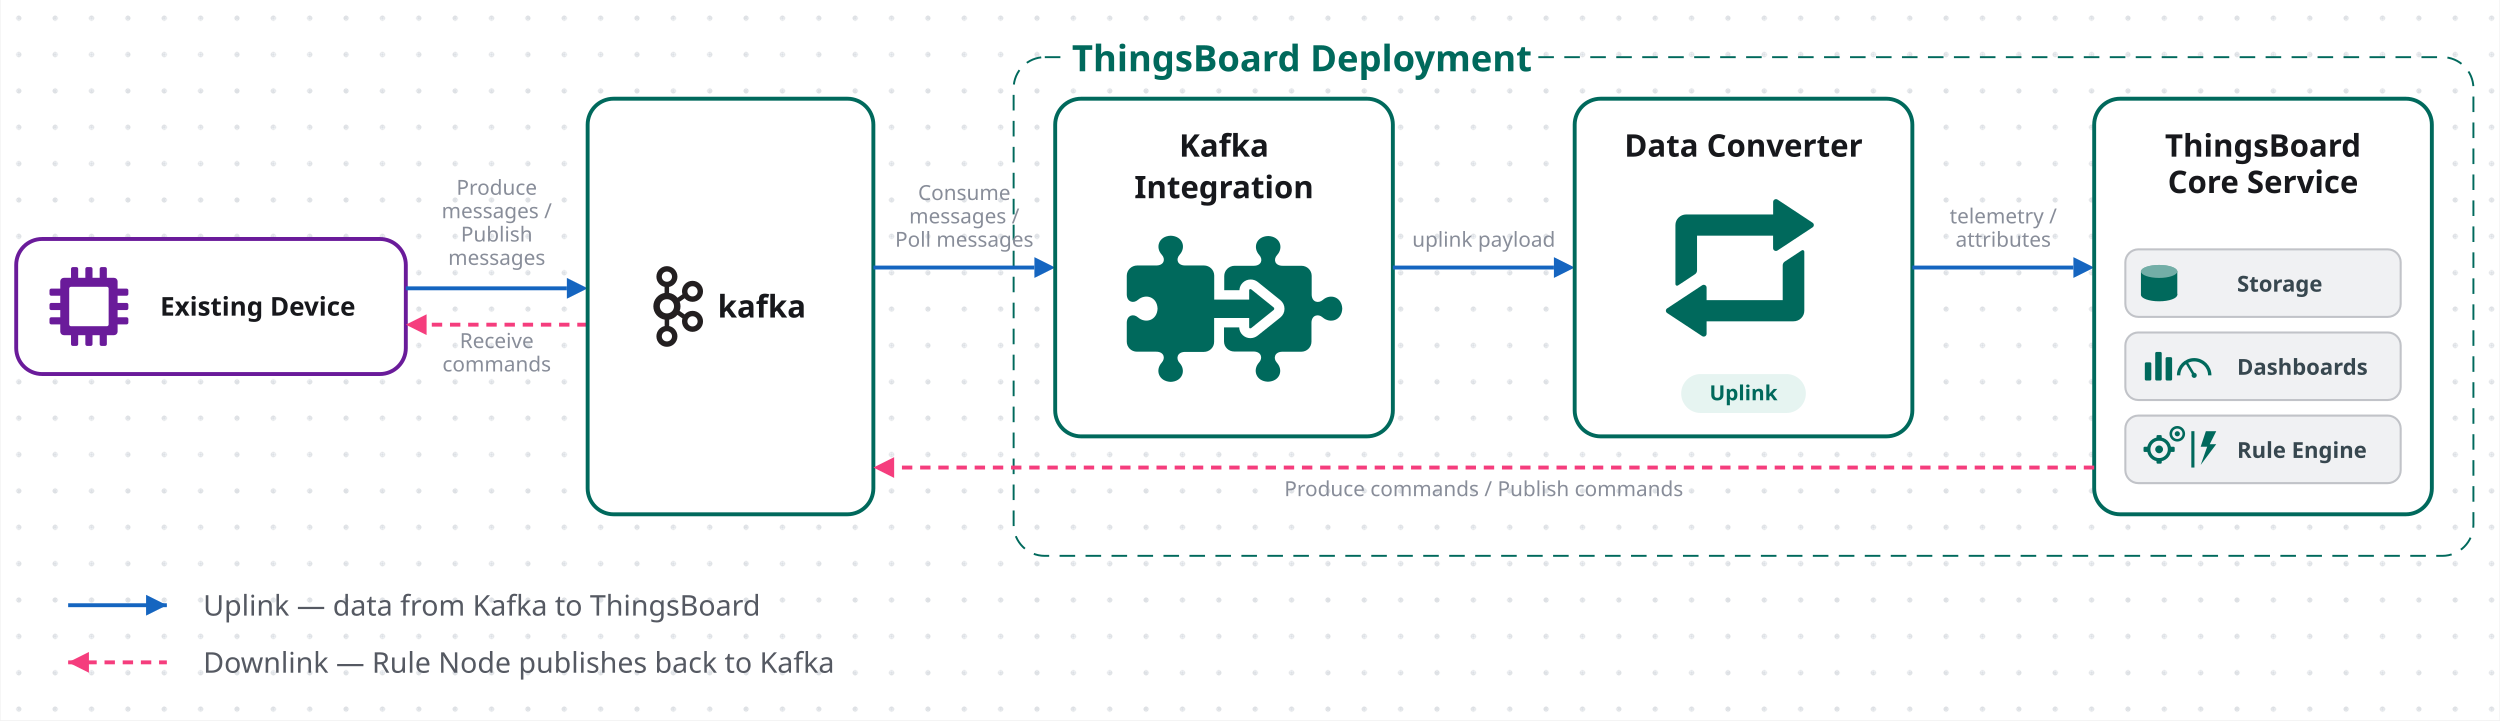
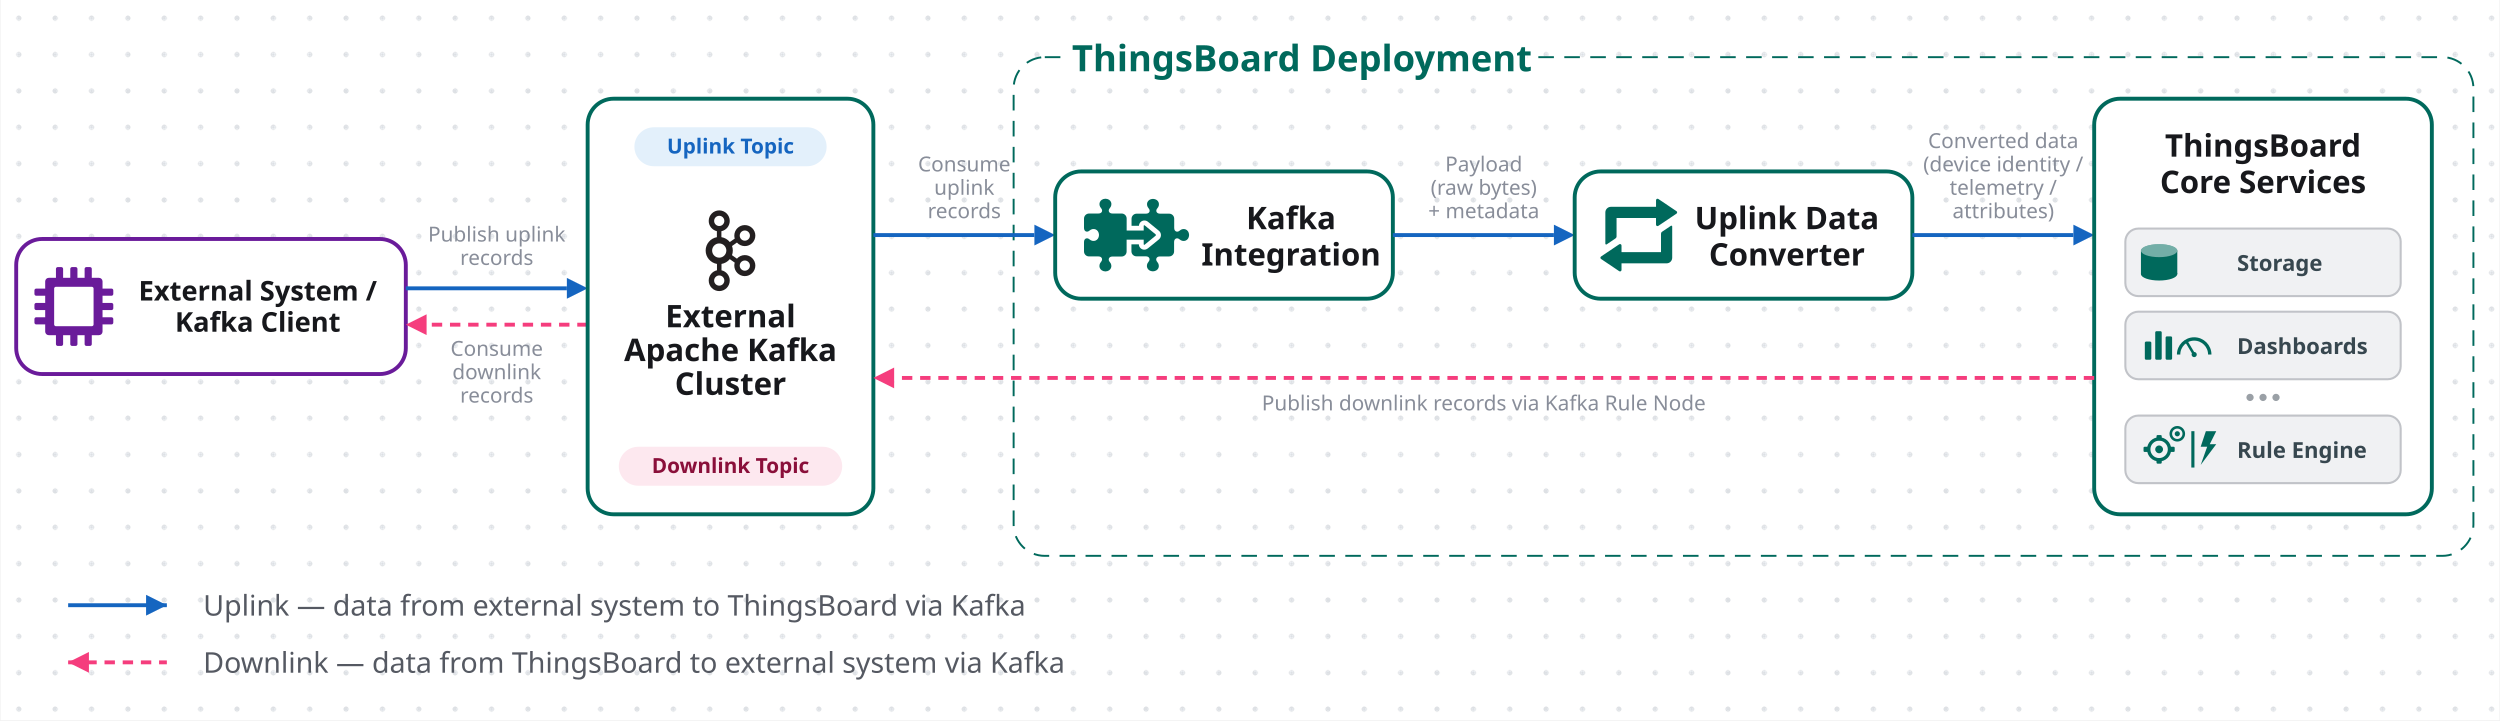
<svg xmlns="http://www.w3.org/2000/svg" width="1430" height="412" viewBox="0 0 962 277.3">
  <defs>
    <pattern id="dots" x="0" y="0" width="14" height="14" patternUnits="userSpaceOnUse">
      <circle cx="7" cy="7" r="1" fill="#dde0e4" />
    </pattern>
    <clipPath id="clip0">
      <path fill="#fff" d="M0 0h962v277.3H0z" />
    </clipPath>
  </defs>
  <g clip-path="url(#clip0)">
    <path fill="#fff" d="M0 0h962v277.3H0z" />
    <rect width="962" height="277.3" fill="url(#dots)" />
    <g transform="translate(0,33)">
      <rect x="390" y="-11" width="562" height="192" rx="12" fill="none" stroke="#00695c" stroke-width="0.75" stroke-dasharray="6,4" />
      <rect x="410" y="-18" width="178" height="14" fill="#fff" />
      <text x="501" y="-11" text-anchor="middle" font-family="system-ui,sans-serif" font-size="14" fill="#00695c" font-weight="600" dominant-baseline="central" textLength="174" lengthAdjust="spacing">ThingsBoard Deployment</text>
      <rect x="6" y="59" width="150" height="52" rx="10" fill="#fff" stroke="#6a1b9a" stroke-width="1.5" />
-       <g transform="translate(13.3,64.3) scale(0.69)" fill="#6a1b9a">
+       <g transform="translate(7.5,64.3) scale(0.69)" fill="#6a1b9a">
        <rect x="14" y="14" width="32" height="32" rx="2" fill="#6a1b9a" />
        <rect x="19" y="19" width="22" height="22" rx="1" fill="#fff" />
        <rect x="20" y="8" width="4" height="7" rx="1" />
        <rect x="28" y="8" width="4" height="7" rx="1" />
        <rect x="36" y="8" width="4" height="7" rx="1" />
        <rect x="20" y="45" width="4" height="7" rx="1" />
        <rect x="28" y="45" width="4" height="7" rx="1" />
        <rect x="36" y="45" width="4" height="7" rx="1" />
        <rect x="8" y="20" width="7" height="4" rx="1" />
        <rect x="8" y="28" width="7" height="4" rx="1" />
        <rect x="8" y="36" width="7" height="4" rx="1" />
        <rect x="45" y="20" width="7" height="4" rx="1" />
        <rect x="45" y="28" width="7" height="4" rx="1" />
        <rect x="45" y="36" width="7" height="4" rx="1" />
      </g>
-       <text x="99" y="85" text-anchor="middle" font-family="system-ui,sans-serif" font-size="10" fill="#17181c" font-weight="600" dominant-baseline="middle">Existing Device</text>
+       <text x="99" y="79" text-anchor="middle" font-family="system-ui,sans-serif" font-size="10.5" fill="#17181c" font-weight="600" dominant-baseline="middle">External System /</text>
+       <text x="99" y="91" text-anchor="middle" font-family="system-ui,sans-serif" font-size="10.5" fill="#17181c" font-weight="600" dominant-baseline="middle">Kafka Client</text>
      <line x1="156" y1="78" x2="218" y2="78" stroke="#1565c0" stroke-width="1.5" />
      <polygon points="218,74 226,78 218,82" fill="#1565c0" />
-       <text x="191" y="42" text-anchor="middle" font-family="system-ui,sans-serif" font-size="8" fill="#888d99">Produce</text>
-       <text x="191" y="51" text-anchor="middle" font-family="system-ui,sans-serif" font-size="8" fill="#888d99">messages /</text>
-       <text x="191" y="60" text-anchor="middle" font-family="system-ui,sans-serif" font-size="8" fill="#888d99">Publish</text>
-       <text x="191" y="69" text-anchor="middle" font-family="system-ui,sans-serif" font-size="8" fill="#888d99">messages</text>
+       <text x="191" y="60" text-anchor="middle" font-family="system-ui,sans-serif" font-size="8" fill="#888d99">Publish uplink</text>
+       <text x="191" y="69" text-anchor="middle" font-family="system-ui,sans-serif" font-size="8" fill="#888d99">records</text>
      <line x1="226" y1="92" x2="164" y2="92" stroke="#f53d7d" stroke-width="1.5" stroke-dasharray="4,3" />
      <polygon points="164,88 156,92 164,96" fill="#f53d7d" />
-       <text x="191" y="101" text-anchor="middle" font-family="system-ui,sans-serif" font-size="8" fill="#888d99">Receive</text>
-       <text x="191" y="110" text-anchor="middle" font-family="system-ui,sans-serif" font-size="8" fill="#888d99">commands</text>
+       <text x="191" y="104" text-anchor="middle" font-family="system-ui,sans-serif" font-size="8" fill="#888d99">Consume</text>
+       <text x="191" y="113" text-anchor="middle" font-family="system-ui,sans-serif" font-size="8" fill="#888d99">downlink</text>
+       <text x="191" y="122" text-anchor="middle" font-family="system-ui,sans-serif" font-size="8" fill="#888d99">records</text>
      <rect x="226" y="5" width="110" height="160" rx="10" fill="#fff" stroke="#00695c" stroke-width="1.5" />
-       <text x="293.07" y="85" text-anchor="middle" font-family="system-ui,sans-serif" font-size="12" fill="#17181c" font-weight="600" dominant-baseline="middle">kafka</text>
-       <g transform="translate(251.29,69.46) scale(0.074738)" fill="#231f20">
+       <rect x="244" y="16" width="74" height="15" rx="7.5" fill="#e3f0fb" />
+       <text x="281" y="23" text-anchor="middle" font-family="system-ui,sans-serif" font-size="8" fill="#1565c0" font-weight="700" dominant-baseline="central">Uplink Topic</text>
+       <text x="281" y="93" text-anchor="middle" font-family="system-ui,sans-serif" font-size="12" fill="#17181c" font-weight="600">External</text>
+       <text x="281" y="106" text-anchor="middle" font-family="system-ui,sans-serif" font-size="12" fill="#17181c" font-weight="600">Apache Kafka</text>
+       <text x="281" y="119" text-anchor="middle" font-family="system-ui,sans-serif" font-size="12" fill="#17181c" font-weight="600">Cluster</text>
+       <g transform="translate(271.43,48) scale(0.074738)" fill="#231f20">
        <path d="M201.816 230.216c-16.186 0-30.697 7.171-40.634 18.461l-25.463-18.026c2.703-7.442 4.255-15.433 4.255-23.797 0-8.219-1.498-16.076-4.112-23.408l25.406-17.835c9.936 11.233 24.409 18.365 40.548 18.365 29.875 0 54.184-24.305 54.184-54.184 0-29.879-24.309-54.184-54.184-54.184-29.875 0-54.184 24.305-54.184 54.184 0 5.348.808 10.505 2.258 15.389l-25.423 17.844c-10.62-13.175-25.911-22.374-43.333-25.182v-30.64c24.544-5.155 43.037-26.962 43.037-53.019C124.171 24.305 99.862 0 69.987 0 40.112 0 15.803 24.305 15.803 54.184c0 25.708 18.014 47.246 42.067 52.769v31.038C25.044 143.753 0 172.401 0 206.854c0 34.621 25.292 63.374 58.355 68.94v32.774c-24.299 5.341-42.552 27.011-42.552 52.894 0 29.879 24.309 54.184 54.184 54.184 29.875 0 54.184-24.305 54.184-54.184 0-25.883-18.253-47.553-42.552-52.894v-32.775a69.965 69.965 0 0 0 42.6-24.776l25.633 18.143c-1.423 4.84-2.22 9.946-2.22 15.24 0 29.879 24.309 54.184 54.184 54.184 29.875 0 54.184-24.305 54.184-54.184 0-29.879-24.309-54.184-54.184-54.184zm0-126.695c14.487 0 26.27 11.788 26.27 26.271s-11.783 26.27-26.27 26.27-26.27-11.787-26.27-26.27c0-14.483 11.783-26.271 26.27-26.271zm-158.1-49.337c0-14.483 11.784-26.27 26.271-26.27s26.27 11.787 26.27 26.27c0 14.483-11.783 26.27-26.27 26.27s-26.271-11.787-26.271-26.27zm52.541 307.278c0 14.483-11.783 26.27-26.27 26.27s-26.271-11.787-26.271-26.27c0-14.483 11.784-26.27 26.271-26.27s26.27 11.787 26.27 26.27zm-26.272-117.97c-20.205 0-36.642-16.434-36.642-36.638 0-20.205 16.437-36.642 36.642-36.642 20.204 0 36.641 16.437 36.641 36.642 0 20.204-16.437 36.638-36.641 36.638zm131.831 67.179c-14.487 0-26.27-11.788-26.27-26.271s11.783-26.27 26.27-26.27 26.27 11.787 26.27 26.27c0 14.483-11.783 26.271-26.27 26.271z" />
      </g>
-       <line x1="336" y1="70" x2="398" y2="70" stroke="#1565c0" stroke-width="1.5" />
-       <polygon points="398,66 406,70 398,74" fill="#1565c0" />
-       <text x="371" y="44" text-anchor="middle" font-family="system-ui,sans-serif" font-size="8" fill="#888d99">Consume</text>
-       <text x="371" y="53" text-anchor="middle" font-family="system-ui,sans-serif" font-size="8" fill="#888d99">messages /</text>
-       <text x="371" y="62" text-anchor="middle" font-family="system-ui,sans-serif" font-size="8" fill="#888d99">Poll messages</text>
-       <rect x="406" y="5" width="130" height="130" rx="10" fill="#fff" stroke="#00695c" stroke-width="1.5" />
-       <text x="471" y="18" text-anchor="middle" font-family="system-ui,sans-serif" font-size="12" fill="#17181c" font-weight="600" dominant-baseline="hanging">Kafka</text>
-       <text x="471" y="34" text-anchor="middle" font-family="system-ui,sans-serif" font-size="12" fill="#17181c" font-weight="600" dominant-baseline="hanging">Integration</text>
-       <g transform="matrix(-0.16987,0,0,-0.166552,516.5201,126.5578)" fill="#00695c">
+       <rect x="238" y="139" width="86" height="15" rx="7.5" fill="#fde8ef" />
+       <text x="281" y="146" text-anchor="middle" font-family="system-ui,sans-serif" font-size="8" fill="#8a0f3a" font-weight="700" dominant-baseline="central">Downlink Topic</text>
+       <line x1="336" y1="57.5" x2="398" y2="57.5" stroke="#1565c0" stroke-width="1.5" />
+       <polygon points="398,53.5 406,57.5 398,61.5" fill="#1565c0" />
+       <text x="371" y="33" text-anchor="middle" font-family="system-ui,sans-serif" font-size="8" fill="#888d99">Consume</text>
+       <text x="371" y="42" text-anchor="middle" font-family="system-ui,sans-serif" font-size="8" fill="#888d99">uplink</text>
+       <text x="371" y="51" text-anchor="middle" font-family="system-ui,sans-serif" font-size="8" fill="#888d99">records</text>
+       <rect x="406" y="33" width="130" height="49" rx="10" fill="#fff" stroke="#00695c" stroke-width="1.5" />
+       <g transform="matrix(-0.08286,0,0,-0.08286,457.56,77.736)" fill="#00695c">
        <path d="m 465.3,145.05 h -43.5 c -17.7,0 -21.8,-14.7 -12.6,-25.3 15.2,-17.2 7.1,-43 -20.2,-44.5 -27.3,1 -35.4,27.3 -20.2,44 9.1,10.1 5.1,25.3 -12.6,25.3 h -42.5 c -12.6,0 -23.3,10.1 -23.3,23.3 v 55.1 h -1 -78.4 v -21.8 c 0,-2 -2.5,-3 -4.6,-1.5 l -51.1,42 c -1.5,1.5 -1.5,4 0,5.6 l 51.1,42 c 2,1.5 4.6,0 4.6,-2 v -21.8 h 78.2 1 v 55.6 c 0,12.6 10.1,23.3 23.3,23.3 H 356 c 17.7,0 21.8,14.7 12.6,24.8 -15.2,17.2 -7.1,43 20.2,44 27.3,-1 35.4,-27.3 20.2,-44 -9.1,-10.1 -5.1,-24.8 12.6,-24.8 h 43 c 13.2,0 23.8,-10.6 23.8,-23.8 v -43.6 c -0.5,-17.2 -15.2,-21.2 -25.3,-12.1 -17.2,15.2 -43.5,7.1 -44.5,-20.2 1,-27.3 27.3,-35.4 44.5,-20.2 10.1,9.1 24.8,5.1 25.3,-12.1 v -44 c 0.1,-12.7 -10,-23.3 -23.1,-23.3 z" />
        <path d="m 244.7,145.45 h -43.5 c -17.7,0 -21.8,-15.2 -12.6,-25.3 15.2,-17.2 7.1,-43.5 -20.2,-44.5 -27.3,1 -35.4,26.8 -20.2,44 9.1,10.1 5.1,25.3 -12.6,25.3 H 93.1 c -13.2,0 -23.3,10.6 -23.3,23.3 v 43.5 c 0,17.7 -15.2,21.8 -25.3,12.6 -17.2,-15.2 -43.5,-7.1 -44.5,20.2 1,27.3 27.3,35.4 44,20.2 10.1,-9.1 25.3,-5.1 25.3,12.6 v 43 c 0,13.2 10.6,23.3 23.3,23.3 h 42.5 c 17.7,0 21.8,14.7 12.6,24.8 -15.2,16.7 -7.1,43 20.2,44 27.3,-1 35.4,-26.8 20.2,-44 -9.1,-10.1 -5.1,-24.8 12.6,-24.8 h 43 c 13.2,0 23.8,-10.6 23.8,-23.8 v -32.7 h -34.4 c -0.5,13.7 -11.7,24.8 -25.3,24.8 -6.1,0 -11.6,-2 -16.2,-5.6 l -51.1,-42 c -6.1,-5.1 -9.6,-12.1 -9.6,-20.2 0,-8.1 3.5,-15.2 9.6,-20.2 l 51.6,-42 c 4.6,-3.5 10.1,-5.6 16.2,-5.6 13.7,0 24.8,11.1 25.3,24.8 H 268 v -32.4 c 0,-13.2 -10.6,-23.3 -23.3,-23.3 z" />
      </g>
-       <line x1="536" y1="70" x2="598" y2="70" stroke="#1565c0" stroke-width="1.5" />
-       <polygon points="598,66 606,70 598,74" fill="#1565c0" />
-       <text x="571" y="62" text-anchor="middle" font-family="system-ui,sans-serif" font-size="8" fill="#888d99">uplink payload</text>
-       <rect x="606" y="5" width="130" height="130" rx="10" fill="#fff" stroke="#00695c" stroke-width="1.5" />
-       <text x="671" y="18" text-anchor="middle" font-family="system-ui,sans-serif" font-size="12" fill="#17181c" font-weight="600" dominant-baseline="hanging">Data Converter</text>
-       <g transform="matrix(0.217828,0,0,0.213574,616.2844,38.1842)" fill="#00695c">
+       <text x="496.8" y="51" text-anchor="middle" font-family="system-ui,sans-serif" font-size="12" fill="#17181c" font-weight="600" dominant-baseline="middle">Kafka</text>
+       <text x="496.8" y="65" text-anchor="middle" font-family="system-ui,sans-serif" font-size="12" fill="#17181c" font-weight="600" dominant-baseline="middle">Integration</text>
+       <line x1="536" y1="57.5" x2="598" y2="57.5" stroke="#1565c0" stroke-width="1.5" />
+       <polygon points="598,53.5 606,57.5 598,61.5" fill="#1565c0" />
+       <text x="571" y="33" text-anchor="middle" font-family="system-ui,sans-serif" font-size="8" fill="#888d99">Payload</text>
+       <text x="571" y="42" text-anchor="middle" font-family="system-ui,sans-serif" font-size="8" fill="#888d99">(raw bytes)</text>
+       <text x="571" y="51" text-anchor="middle" font-family="system-ui,sans-serif" font-size="8" fill="#888d99">+ metadata</text>
+       <rect x="606" y="33" width="130" height="49" rx="10" fill="#fff" stroke="#00695c" stroke-width="1.5" />
+       <g transform="translate(603.02,40.60) scale(0.113)" fill="#00695c">
        <path d="m 373.23,68.177 -61.8,-41.6 c -3.4,-2.3 -7.9,0.1 -7.9,4.2 v 22.5 h -153.6 c -10.6,0 -19.1,8.6 -19.1,19.1 v 106.5 c 0,2.3 2.6,3.7 4.5,2.4 l 30,-20.2 c 2.3,-1.5 3.7,-4.1 3.7,-6.9 v -62.7 h 134.4 v 22.5 c 0,4.1 4.5,6.5 7.9,4.2 l 61.8,-41.6 c 3.1,-2 3.1,-6.4 0.1,-8.4 z" />
        <path d="m 354.13,117.98 -30,20.2 c -2.3,1.5 -3.7,4.1 -3.7,6.9 v 62.6 h -134.5 v -22.5 c 0,-4.1 -4.5,-6.5 -7.9,-4.2 l -61.8,41.6 c -3,2 -3,6.4 0,8.4 l 61.8,41.6 c 3.4,2.3 7.9,-0.1 7.9,-4.2 v -22.5 h 153.5 c 10.6,0.1 19.2,-8.5 19.2,-19.1 v -106.4 c 0,-2.3 -2.6,-3.7 -4.5,-2.4 z" />
      </g>
-       <rect x="647" y="111" width="48" height="15" rx="7.5" fill="#e6f4f1" />
-       <text x="671" y="118" text-anchor="middle" font-family="system-ui,sans-serif" font-size="8" fill="#00695c" font-weight="700" dominant-baseline="central">Uplink</text>
-       <line x1="736" y1="70" x2="798" y2="70" stroke="#1565c0" stroke-width="1.5" />
-       <polygon points="798,66 806,70 798,74" fill="#1565c0" />
-       <text x="771" y="53" text-anchor="middle" font-family="system-ui,sans-serif" font-size="8" fill="#888d99">telemetry /</text>
-       <text x="771" y="62" text-anchor="middle" font-family="system-ui,sans-serif" font-size="8" fill="#888d99">attributes</text>
+       <text x="687.7" y="51" text-anchor="middle" font-family="system-ui,sans-serif" font-size="12" fill="#17181c" font-weight="600" dominant-baseline="middle">Uplink Data</text>
+       <text x="687.7" y="65" text-anchor="middle" font-family="system-ui,sans-serif" font-size="12" fill="#17181c" font-weight="600" dominant-baseline="middle">Converter</text>
+       <line x1="736" y1="57.5" x2="798" y2="57.5" stroke="#1565c0" stroke-width="1.5" />
+       <polygon points="798,53.5 806,57.5 798,61.5" fill="#1565c0" />
+       <text x="771" y="24" text-anchor="middle" font-family="system-ui,sans-serif" font-size="8" fill="#888d99">Converted data</text>
+       <text x="771" y="33" text-anchor="middle" font-family="system-ui,sans-serif" font-size="8" fill="#888d99">(device identity /</text>
+       <text x="771" y="42" text-anchor="middle" font-family="system-ui,sans-serif" font-size="8" fill="#888d99">telemetry /</text>
+       <text x="771" y="51" text-anchor="middle" font-family="system-ui,sans-serif" font-size="8" fill="#888d99">attributes)</text>
      <rect x="806" y="5" width="130" height="160" rx="10" fill="#fff" stroke="#00695c" stroke-width="1.5" />
      <text x="871" y="18" text-anchor="middle" font-family="system-ui,sans-serif" font-size="12" fill="#17181c" font-weight="600" dominant-baseline="hanging">ThingsBoard</text>
-       <text x="871" y="32" text-anchor="middle" font-family="system-ui,sans-serif" font-size="12" fill="#17181c" font-weight="600" dominant-baseline="hanging">Core Service</text>
+       <text x="871" y="32" text-anchor="middle" font-family="system-ui,sans-serif" font-size="12" fill="#17181c" font-weight="600" dominant-baseline="hanging">Core Services</text>
      <g transform="translate(117,5)">
-         <rect x="701" y="58" width="106" height="26" rx="5" fill="#f0f1f3" stroke="#c1c3c8" stroke-width=".8" />
-         <g fill="#00695c" transform="translate(45,1.5)">
+         <rect x="701" y="50" width="106" height="26" rx="5" fill="#f0f1f3" stroke="#c1c3c8" stroke-width=".8" />
+         <g fill="#00695c" transform="translate(45,-6.5)">
          <ellipse cx="669" cy="65" rx="7" ry="2.5" fill="#00695c" />
          <rect x="662" y="65" width="14" height="9" fill="#00695c" />
          <ellipse cx="669" cy="74" rx="7" ry="2.5" fill="#00695c" />
          <ellipse cx="669" cy="65" rx="7" ry="2.5" fill="#e6f4f1" opacity=".5" />
        </g>
-         <text x="744" y="71" text-anchor="start" font-family="system-ui,sans-serif" font-size="8.5" fill="#37474f" font-weight="600" dominant-baseline="central">Storage</text>
-         <rect x="701" y="90" width="106" height="26" rx="5" fill="#f0f1f3" stroke="#c1c3c8" stroke-width=".8" />
-         <g fill="#00695c" transform="translate(47.5,2.5)">
+         <text x="744" y="63" text-anchor="start" font-family="system-ui,sans-serif" font-size="8.5" fill="#37474f" font-weight="600" dominant-baseline="central">Storage</text>
+         <rect x="701" y="82" width="106" height="26" rx="5" fill="#f0f1f3" stroke="#c1c3c8" stroke-width=".8" />
+         <g fill="#00695c" transform="translate(47.5,-5.5)">
          <rect x="661" y="99" width="2.5" height="7" rx=".5" />
          <rect x="665" y="95" width="2.5" height="11" rx=".5" />
          <rect x="669" y="97" width="2.5" height="9" rx=".5" />
          <path d="M674,104 a6,6 0 0,1 12,0" fill="none" stroke="#00695c" stroke-width="1.3" />
          <line x1="680" y1="104" x2="677" y2="99" stroke="#00695c" stroke-width="1" stroke-linecap="round" />
          <circle cx="680" cy="104" r="1" fill="#00695c" />
        </g>
-         <text x="744" y="103" text-anchor="start" font-family="system-ui,sans-serif" font-size="8.5" fill="#37474f" font-weight="600" dominant-baseline="central">Dashboards</text>
+         <text x="744" y="95" text-anchor="start" font-family="system-ui,sans-serif" font-size="8.5" fill="#37474f" font-weight="600" dominant-baseline="central">Dashboards</text>
+         <circle cx="749" cy="115" r="1.4" fill="#9aa0a6" />
+         <circle cx="754" cy="115" r="1.4" fill="#9aa0a6" />
+         <circle cx="759" cy="115" r="1.4" fill="#9aa0a6" />
        <rect x="701" y="122" width="106" height="26" rx="5" fill="#f0f1f3" stroke="#c1c3c8" stroke-width=".8" />
        <g fill="#00695c" transform="translate(49,0)">
          <circle cx="665" cy="135" r="4" fill="none" stroke="#00695c" stroke-width="1.3" />
          <circle cx="665" cy="135" r="1.5" fill="#00695c" />
          <rect x="664" y="129.5" width="2" height="2" rx=".4" />
          <rect x="664" y="138.5" width="2" height="2" rx=".4" />
          <rect x="659" y="134" width="2" height="2" rx=".4" />
          <rect x="669" y="134" width="2" height="2" rx=".4" />
          <circle cx="672" cy="129" r="2.5" fill="none" stroke="#00695c" stroke-width="1" />
          <circle cx="672" cy="129" r="1" fill="#00695c" />
          <line x1="678" y1="128" x2="678" y2="142" stroke="#00695c" stroke-width="1.2" />
          <polygon points="683,128 681,134 683.5,134 681,141 687,133 684.5,133 687,128" fill="#00695c" />
        </g>
        <text x="744" y="135" text-anchor="start" font-family="system-ui,sans-serif" font-size="8.5" fill="#37474f" font-weight="600" dominant-baseline="central">Rule Engine</text>
      </g>
-       <line x1="806" y1="147" x2="344" y2="147" stroke="#f53d7d" stroke-width="1.5" stroke-dasharray="4,3" />
-       <polygon points="344,143 336,147 344,151" fill="#f53d7d" />
-       <text x="571" y="158" text-anchor="middle" font-family="system-ui,sans-serif" font-size="8" fill="#888d99">Produce commands / Publish commands</text>
+       <line x1="806" y1="112.5" x2="344" y2="112.5" stroke="#f53d7d" stroke-width="1.5" stroke-dasharray="4,3" />
+       <polygon points="344,108.5 336,112.5 344,116.5" fill="#f53d7d" />
+       <text x="571" y="125" text-anchor="middle" font-family="system-ui,sans-serif" font-size="8" fill="#888d99">Publish downlink records via Kafka Rule Node</text>
      <line x1="26" y1="200" x2="64" y2="200" stroke="#1565c0" stroke-width="1.5" />
      <polygon points="56,196 64,200 56,204" fill="#1565c0" />
-       <text x="78" y="204" font-family="system-ui,sans-serif" font-size="11" fill="#555962">Uplink — data from Kafka to ThingsBoard</text>
+       <text x="78" y="204" font-family="system-ui,sans-serif" font-size="11" fill="#555962">Uplink — data from external system to ThingsBoard via Kafka</text>
      <line x1="26" y1="222" x2="64" y2="222" stroke="#f53d7d" stroke-width="1.5" stroke-dasharray="4,3" />
      <polygon points="34,218 26,222 34,226" fill="#f53d7d" />
-       <text x="78" y="226" font-family="system-ui,sans-serif" font-size="11" fill="#555962">Downlink — Rule Node publishes back to Kafka</text>
+       <text x="78" y="226" font-family="system-ui,sans-serif" font-size="11" fill="#555962">Downlink — data from ThingsBoard to external system via Kafka</text>
    </g>
  </g>
</svg>
